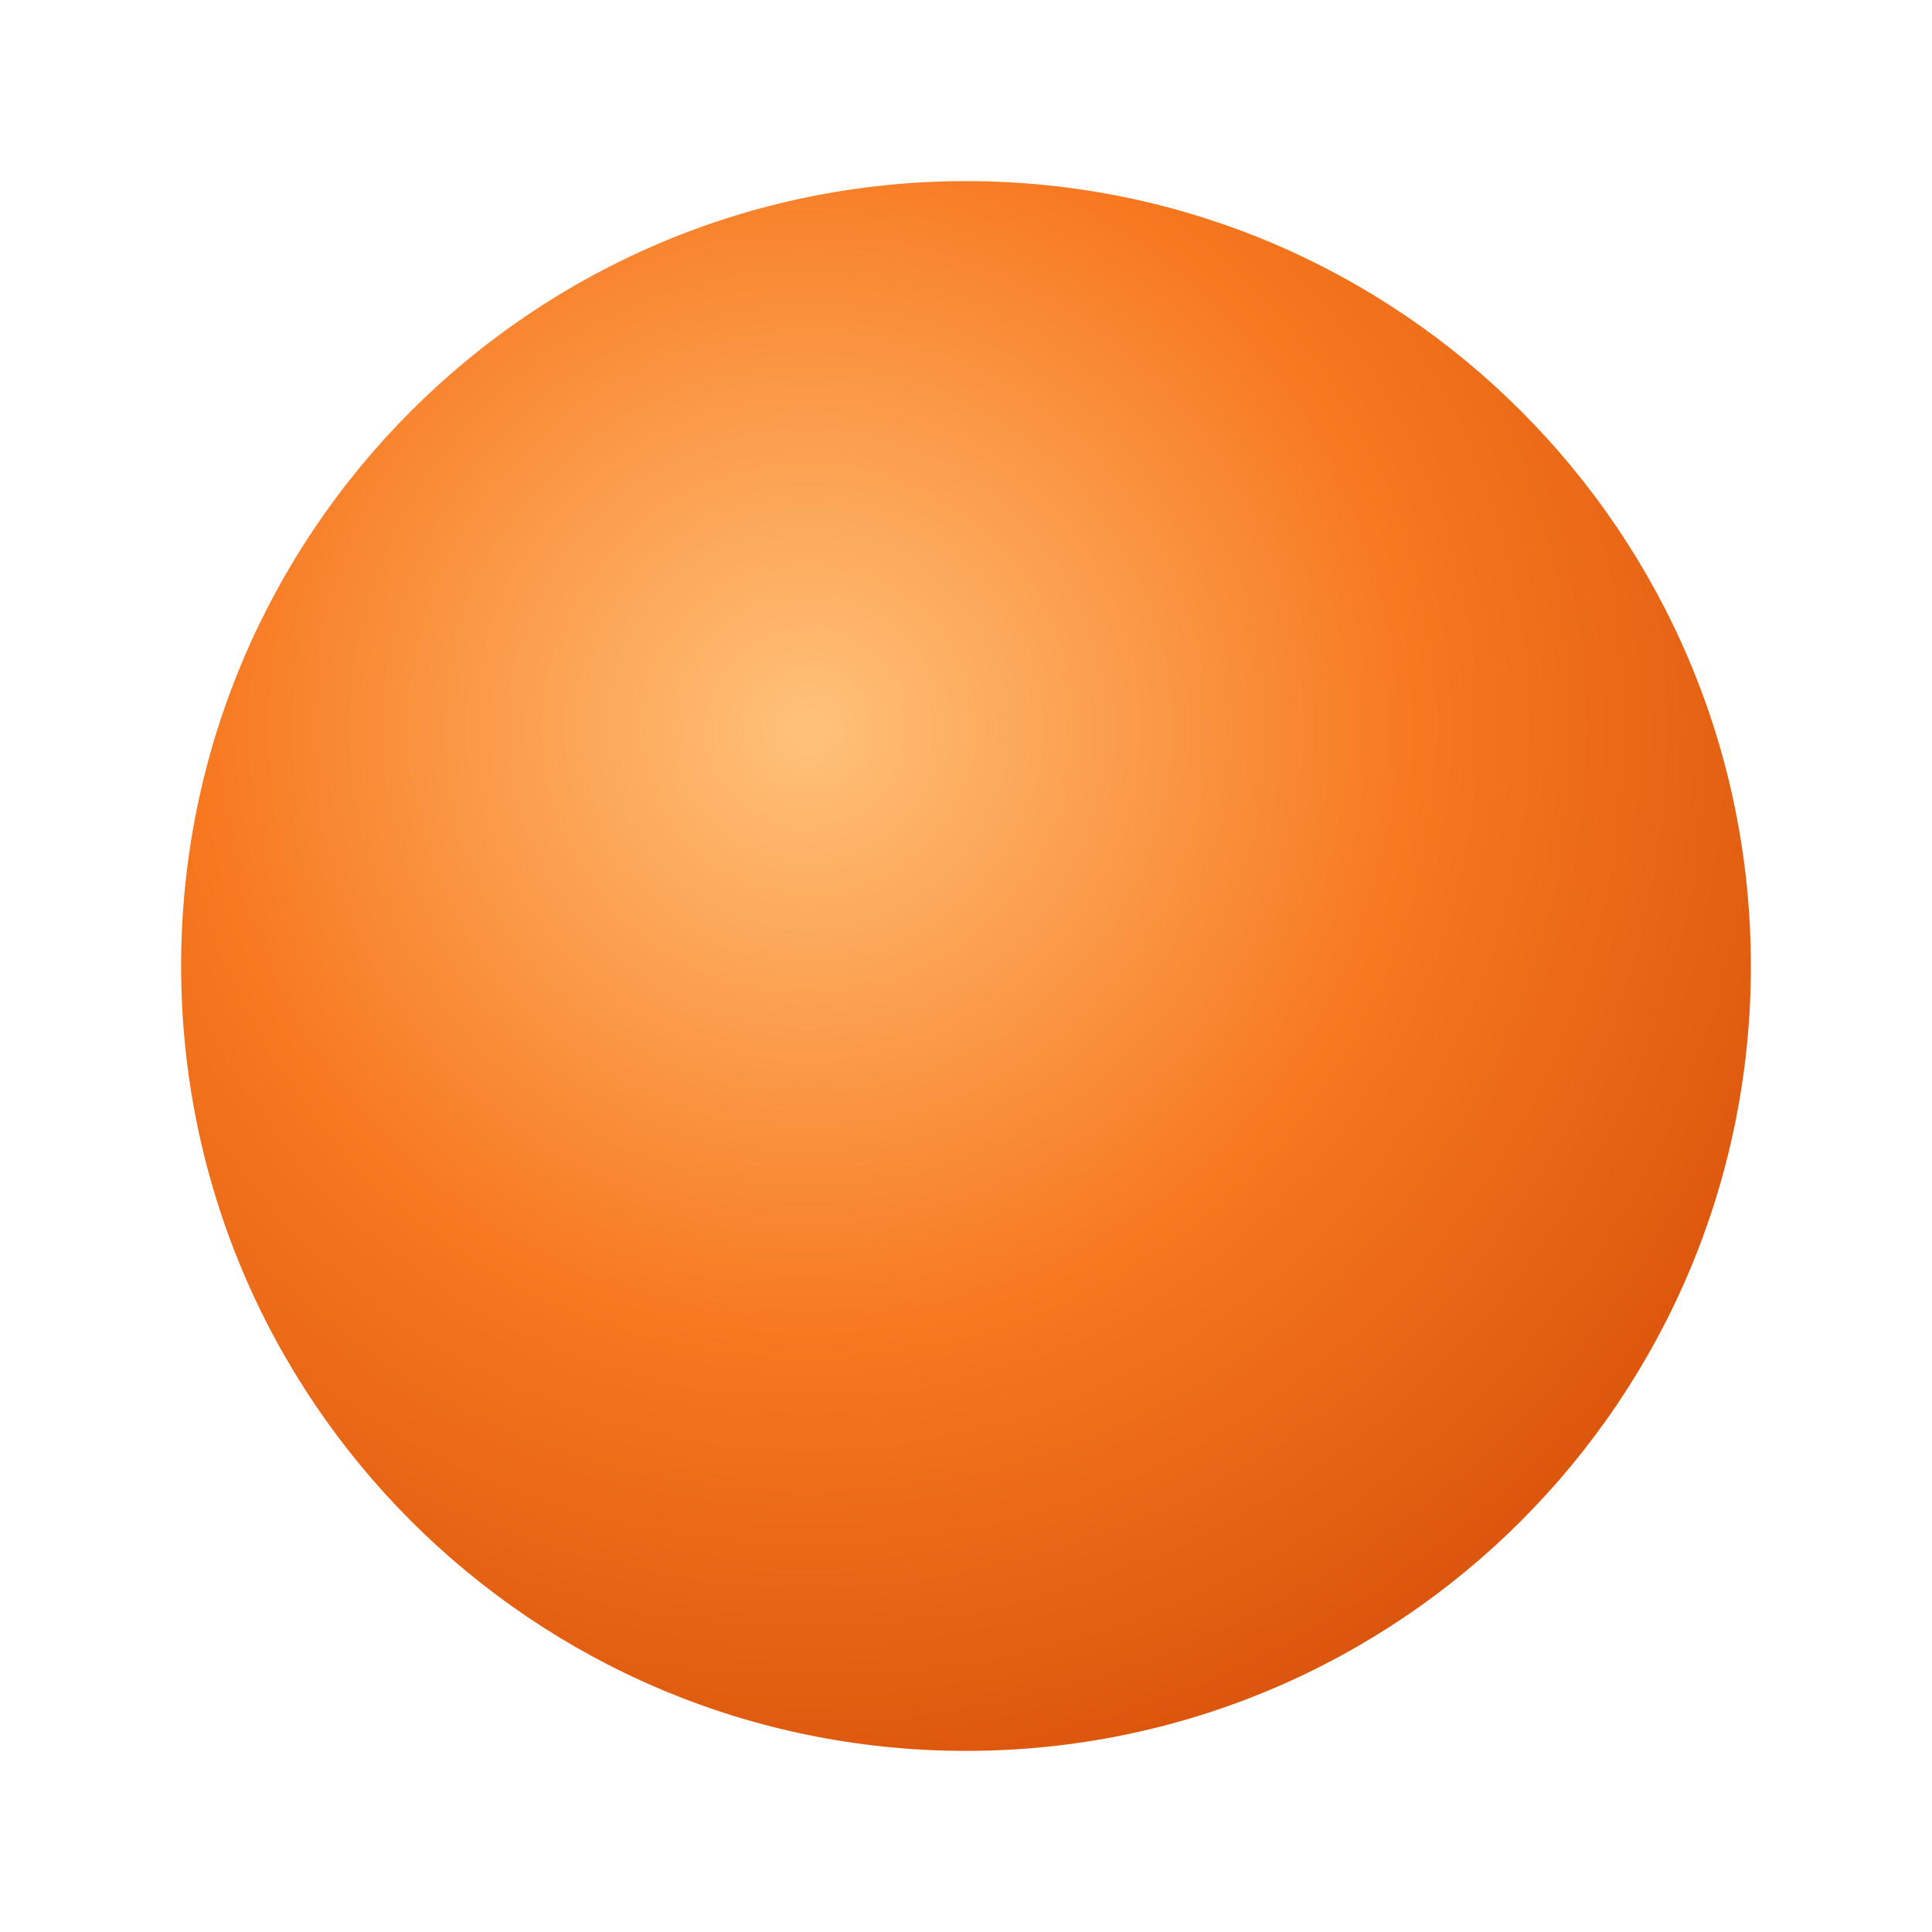
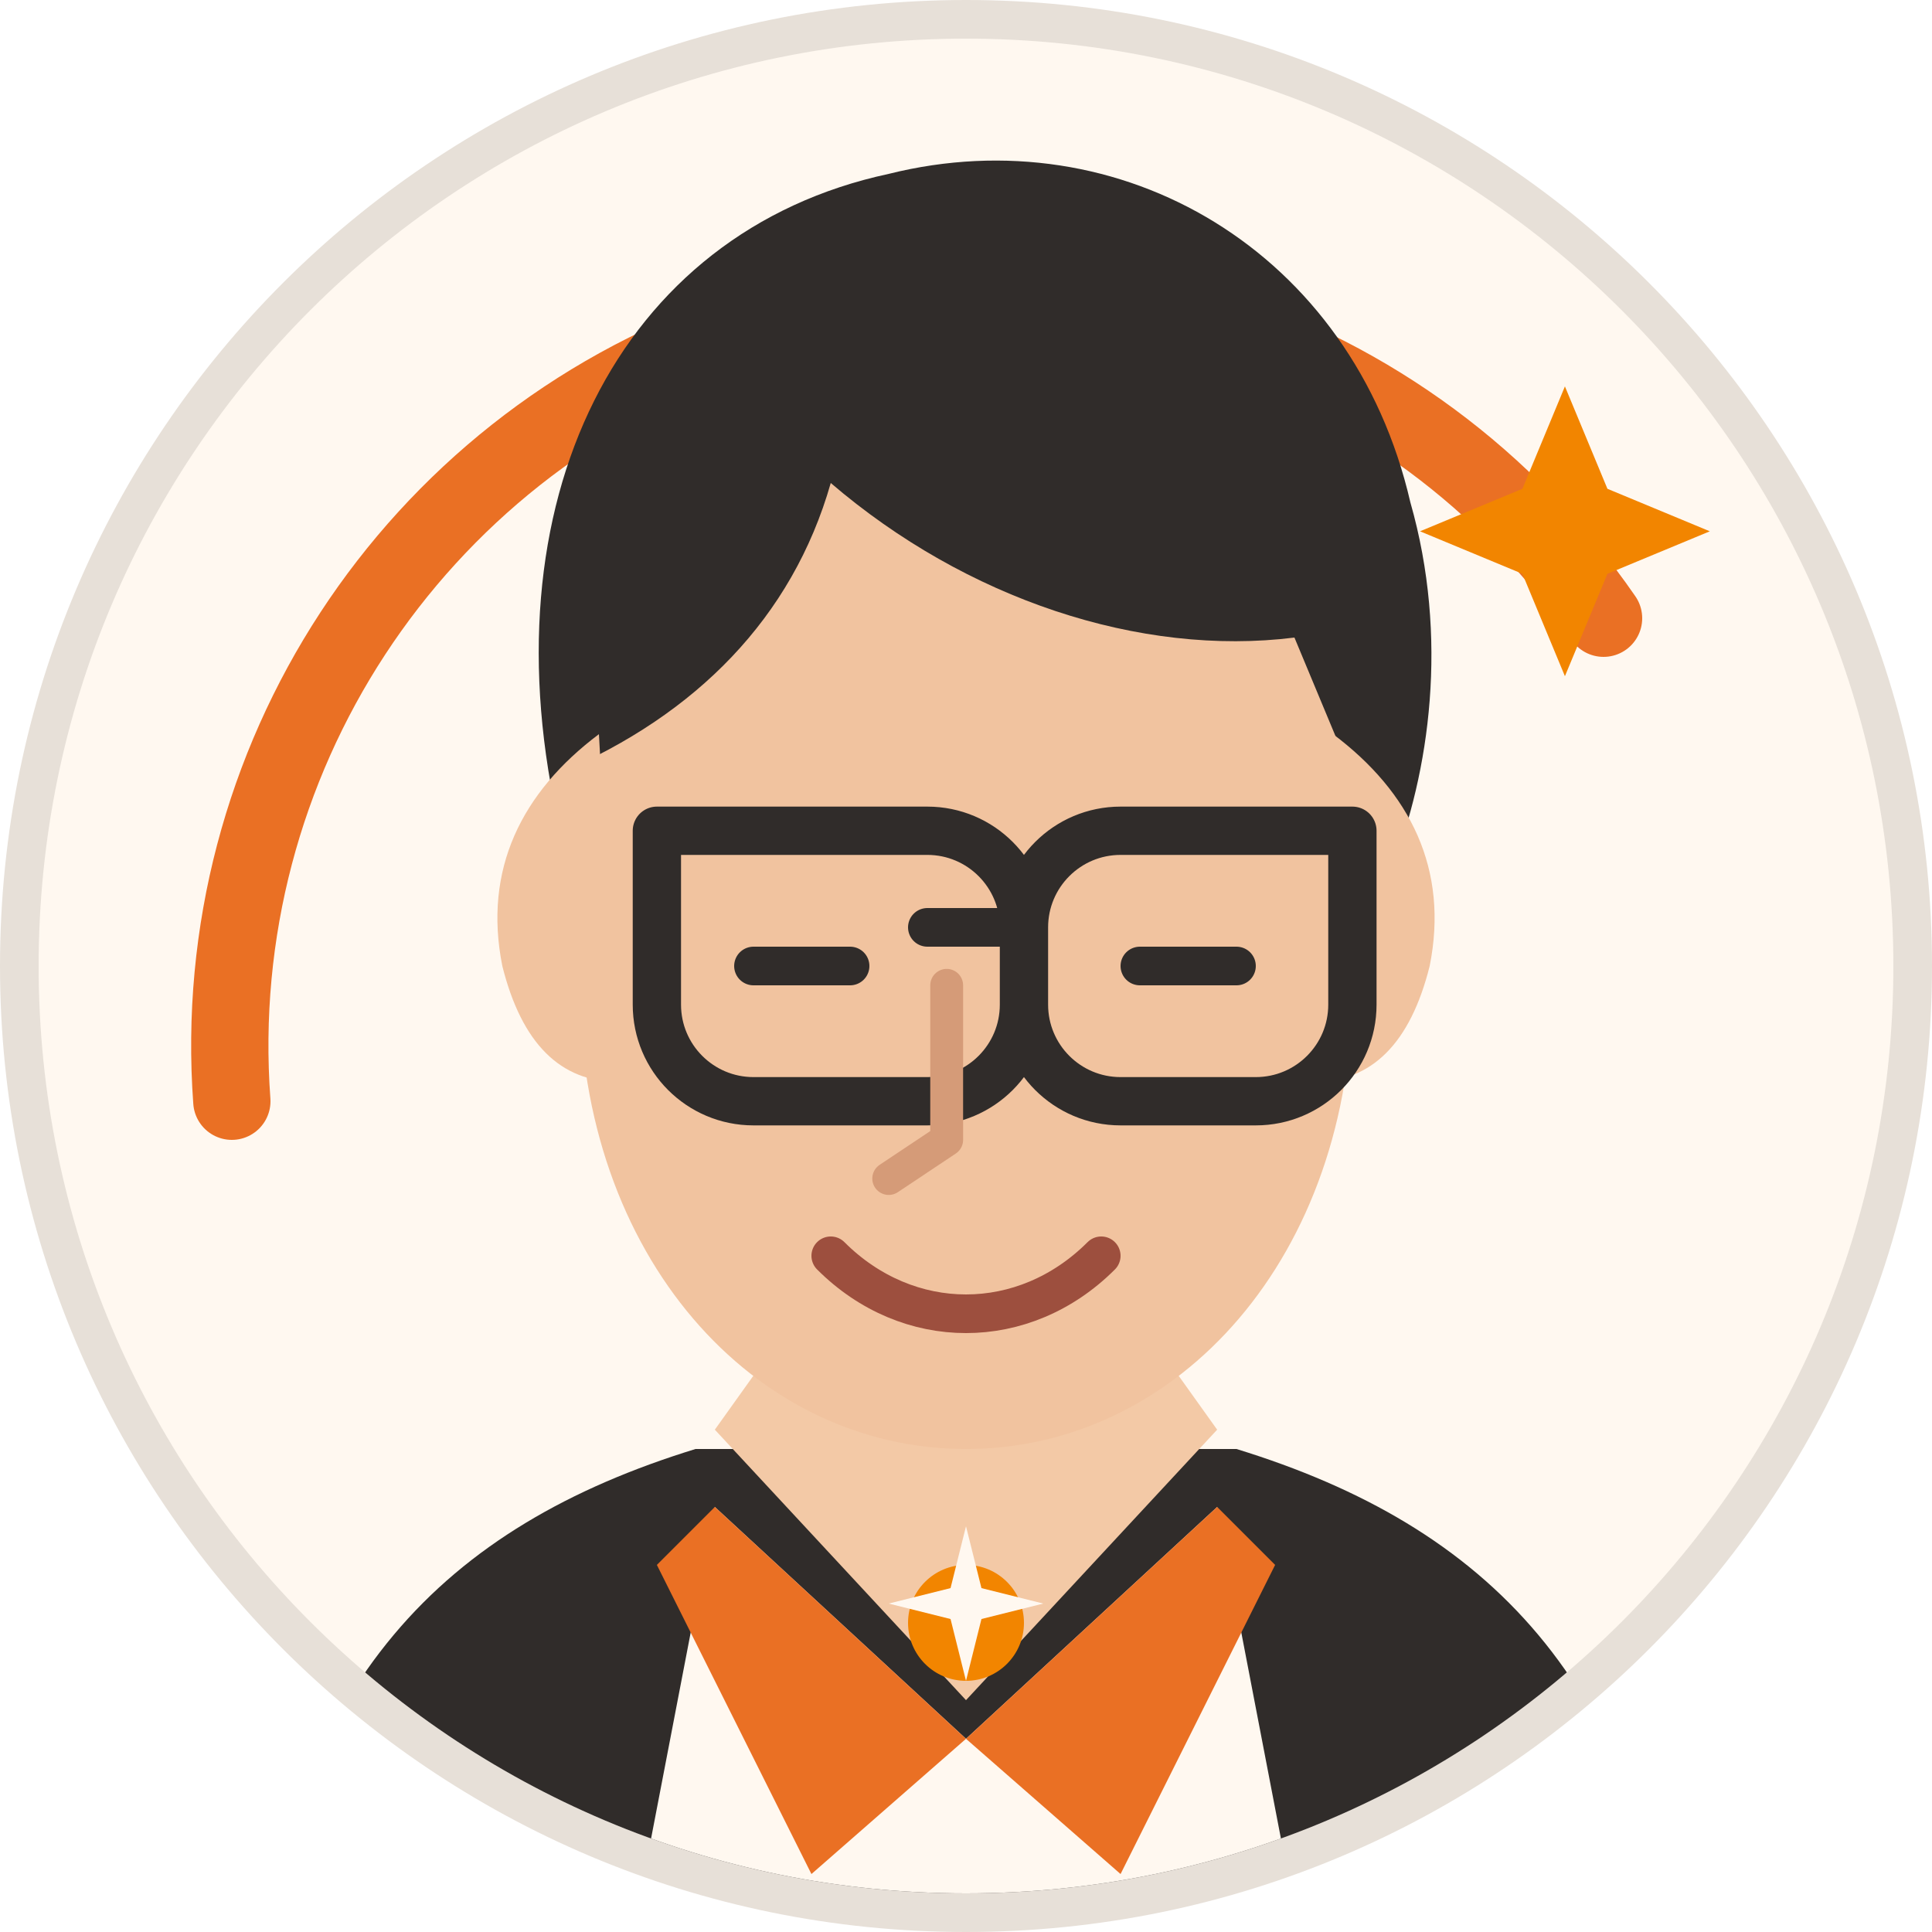
- <svg xmlns="http://www.w3.org/2000/svg" viewBox="0 0 64 64">
+ <svg xmlns="http://www.w3.org/2000/svg" viewBox="0 0 100 100" role="img" aria-labelledby="title desc">
  <defs>
-     <radialGradient id="g" cx="40%" cy="35%" r="70%">
-       <stop offset="0" stop-color="#FFC27A" />
-       <stop offset=".55" stop-color="#F7781F" />
-       <stop offset="1" stop-color="#D9530B" />
-     </radialGradient>
+     <clipPath id="portrait">
+       <circle cx="50" cy="50" r="48" />
+     </clipPath>
  </defs>
-   <circle cx="32" cy="32" r="26" fill="url(#g)" />
+   <circle cx="50" cy="50" r="49" fill="#FFF8F0" stroke="#E7E0D8" stroke-width="2" />
+   <g clip-path="url(#portrait)">
+     <path d="M12 57a39 39 0 0 1 71-25" fill="none" stroke="#EA7024" stroke-width="4" stroke-linecap="round" />
+     <path d="m81 20 2.2 5.3 5.3 2.2-5.3 2.2-2.2 5.3-2.2-5.3-5.3-2.2 5.3-2.2z" fill="#F28500" />
+     <path d="M13 104c2-17 10-25 23-29h28c13 4 21 12 23 29z" fill="#302C2A" />
+     <path d="m37 74 13 14 13-14-5-7H42z" fill="#F3C9A6" />
+     <path d="m37 78 13 12 13-12 5 26H32z" fill="#FFF8F0" />
+     <path d="m37 78 13 12-8 7-8-16zm26 0L50 90l8 7 8-16z" fill="#EA7024" />
+     <path d="M30 38c0-15 8-24 20-24s20 9 20 24v13c0 14-9 24-20 24S30 65 30 51z" fill="#F1C39F" />
+     <path d="M29 43c-4-17 3-31 17-34 12-3 24 4 27 17 2 7 1 14-1 19l-5-12c-8 1-17-2-24-8-2 7-7 12-14 15z" fill="#302C2A" />
+     <path d="M31 38c-4 3-6 7-5 12 1 4 3 6 6 6m37-18c4 3 6 7 5 12-1 4-3 6-6 6" fill="#F1C39F" />
+     <path d="M34 43h14a5 5 0 0 1 5 5v4a5 5 0 0 1-5 5h-9a5 5 0 0 1-5-5v-9zm19 5a5 5 0 0 1 5-5h12v9a5 5 0 0 1-5 5h-7a5 5 0 0 1-5-5z" fill="none" stroke="#302C2A" stroke-width="2.5" stroke-linejoin="round" />
+     <path d="M48 48h5m-14 2h5m15 0h5" fill="none" stroke="#302C2A" stroke-width="2" stroke-linecap="round" />
+     <path d="M49 51v8l-3 2" fill="none" stroke="#D59B78" stroke-width="1.7" stroke-linecap="round" stroke-linejoin="round" />
+     <path d="M43 65c4 4 10 4 14 0" fill="none" stroke="#9D4F3E" stroke-width="2" stroke-linecap="round" />
+     <circle cx="50" cy="84" r="3" fill="#F28500" />
+     <path d="m50 79 .8 3.2L54 83l-3.2.8L50 87l-.8-3.2L46 83l3.2-.8z" fill="#FFF8F0" />
+   </g>
</svg>
